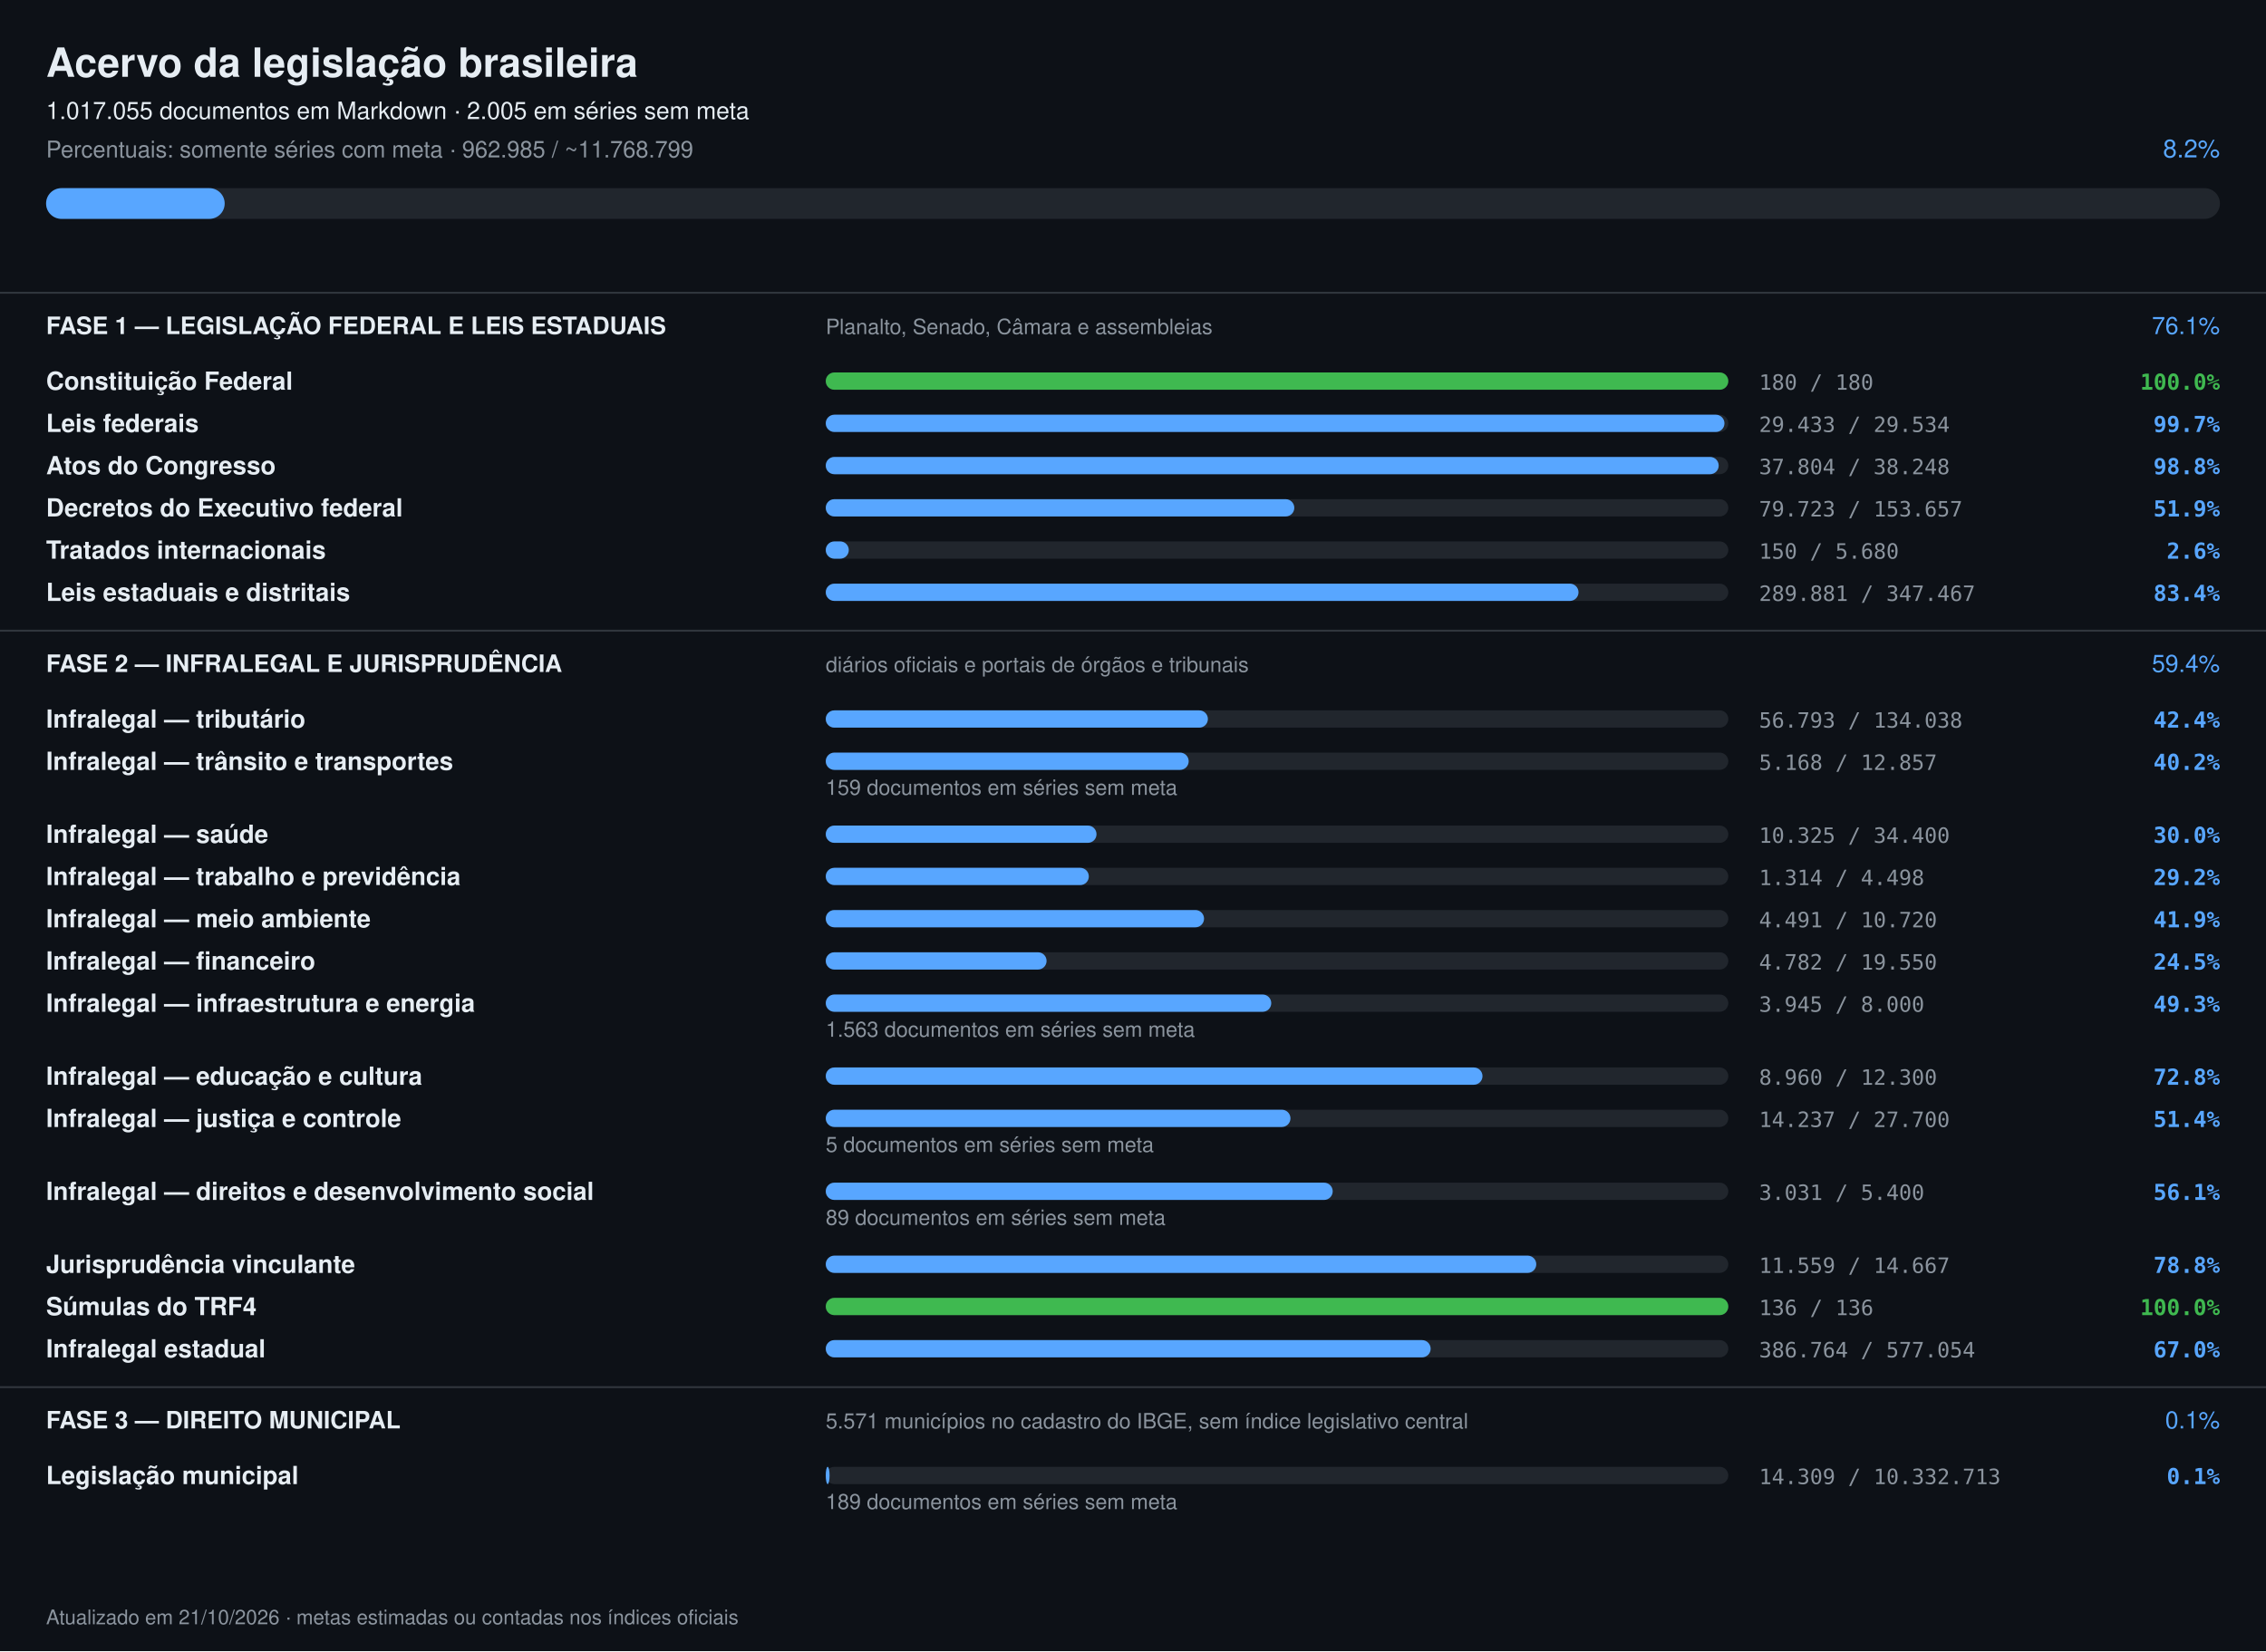
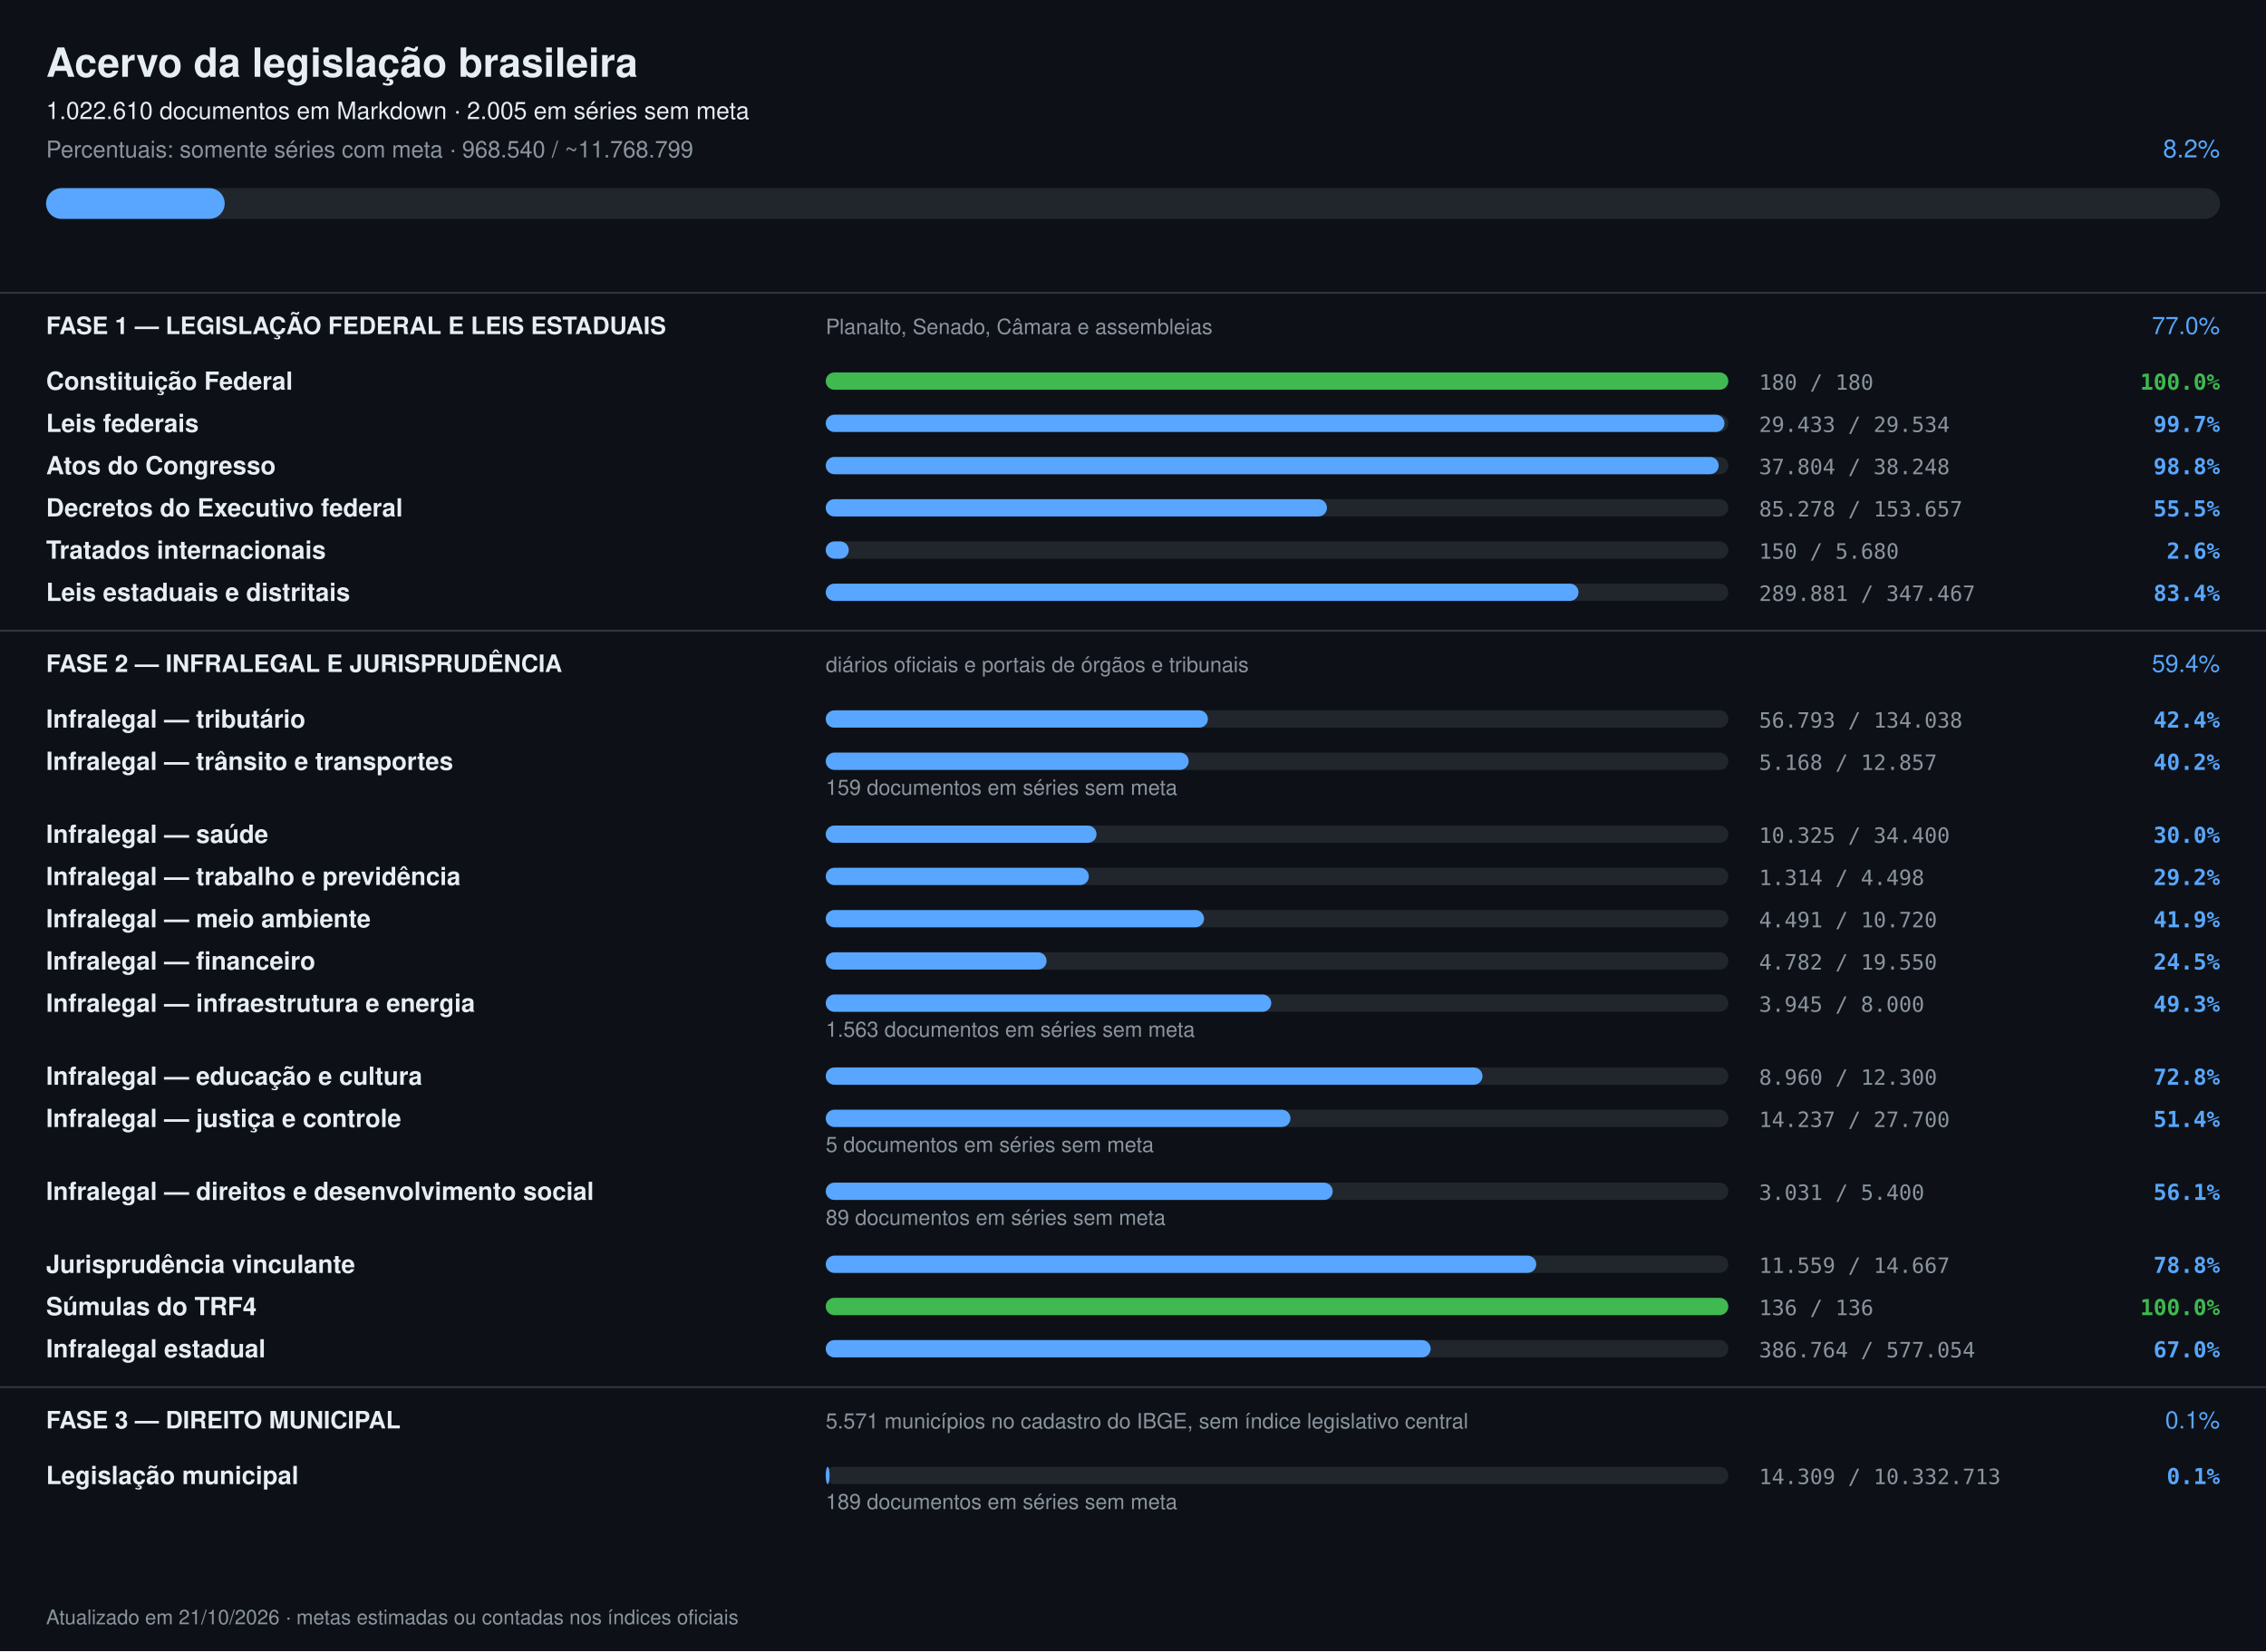
<svg xmlns="http://www.w3.org/2000/svg" width="1180" height="860" viewBox="0 0 1180 860" font-family="-apple-system,Segoe UI,Helvetica,Arial,sans-serif">
  <rect width="1180" height="860" fill="#0d1117" />
  <text x="24" y="40" font-size="21" font-weight="700" fill="#e6edf3">Acervo da legislação brasileira</text>
-   <text x="24" y="62" font-size="12.5" fill="#e6edf3">1.017.055 documentos em Markdown · 2.005 em séries sem meta</text>
-   <text x="24" y="82" font-size="12" fill="#8b949e">Percentuais: somente séries com meta · 962.985 / ~11.768.799</text>
+   <text x="24" y="62" font-size="12.5" fill="#e6edf3">1.022.610 documentos em Markdown · 2.005 em séries sem meta</text>
+   <text x="24" y="82" font-size="12" fill="#8b949e">Percentuais: somente séries com meta · 968.540 / ~11.768.799</text>
  <text x="1156" y="82" font-size="13" text-anchor="end" fill="#58a6ff">8.2%</text>
  <rect x="24" y="98" width="1132" height="16" rx="8" fill="#21262d" />
  <rect x="24" y="98" width="93" height="16" rx="8" fill="#58a6ff" />
  <rect x="0" y="152" width="1180" height="1" fill="#30363d" />
  <text x="24" y="174" font-size="12.5" font-weight="700" fill="#e6edf3">FASE 1 — LEGISLAÇÃO FEDERAL E LEIS ESTADUAIS</text>
  <text x="430" y="174" font-size="11" fill="#8b949e">Planalto, Senado, Câmara e assembleias</text>
-   <text x="1156" y="174" font-size="12.5" text-anchor="end" fill="#58a6ff">76.1%</text>
+   <text x="1156" y="174" font-size="12.5" text-anchor="end" fill="#58a6ff">77.0%</text>
  <text x="24" y="203" font-size="13" font-weight="600" fill="#e6edf3">Constituição Federal</text>
  <rect x="430" y="194" width="470" height="9" rx="4.5" fill="#21262d" />
  <rect x="430" y="194" width="470" height="9" rx="4.5" fill="#3fb950" />
  <text x="916" y="203" font-size="11" fill="#8b949e" font-family="ui-monospace,monospace">180 / 180</text>
  <text x="1156" y="203" font-size="11.5" text-anchor="end" font-weight="600" fill="#3fb950" font-family="ui-monospace,monospace">100.0%</text>
  <text x="24" y="225" font-size="13" font-weight="600" fill="#e6edf3">Leis federais</text>
  <rect x="430" y="216" width="470" height="9" rx="4.5" fill="#21262d" />
  <rect x="430" y="216" width="468" height="9" rx="4.5" fill="#58a6ff" />
  <text x="916" y="225" font-size="11" fill="#8b949e" font-family="ui-monospace,monospace">29.433 / 29.534</text>
  <text x="1156" y="225" font-size="11.5" text-anchor="end" font-weight="600" fill="#58a6ff" font-family="ui-monospace,monospace">99.7%</text>
  <text x="24" y="247" font-size="13" font-weight="600" fill="#e6edf3">Atos do Congresso</text>
  <rect x="430" y="238" width="470" height="9" rx="4.5" fill="#21262d" />
  <rect x="430" y="238" width="465" height="9" rx="4.5" fill="#58a6ff" />
  <text x="916" y="247" font-size="11" fill="#8b949e" font-family="ui-monospace,monospace">37.804 / 38.248</text>
  <text x="1156" y="247" font-size="11.5" text-anchor="end" font-weight="600" fill="#58a6ff" font-family="ui-monospace,monospace">98.8%</text>
  <text x="24" y="269" font-size="13" font-weight="600" fill="#e6edf3">Decretos do Executivo federal</text>
  <rect x="430" y="260" width="470" height="9" rx="4.5" fill="#21262d" />
-   <rect x="430" y="260" width="244" height="9" rx="4.5" fill="#58a6ff" />
-   <text x="916" y="269" font-size="11" fill="#8b949e" font-family="ui-monospace,monospace">79.723 / 153.657</text>
-   <text x="1156" y="269" font-size="11.5" text-anchor="end" font-weight="600" fill="#58a6ff" font-family="ui-monospace,monospace">51.9%</text>
+   <rect x="430" y="260" width="261" height="9" rx="4.5" fill="#58a6ff" />
+   <text x="916" y="269" font-size="11" fill="#8b949e" font-family="ui-monospace,monospace">85.278 / 153.657</text>
+   <text x="1156" y="269" font-size="11.5" text-anchor="end" font-weight="600" fill="#58a6ff" font-family="ui-monospace,monospace">55.5%</text>
  <text x="24" y="291" font-size="13" font-weight="600" fill="#e6edf3">Tratados internacionais</text>
  <rect x="430" y="282" width="470" height="9" rx="4.5" fill="#21262d" />
  <rect x="430" y="282" width="12" height="9" rx="4.5" fill="#58a6ff" />
  <text x="916" y="291" font-size="11" fill="#8b949e" font-family="ui-monospace,monospace">150 / 5.680</text>
  <text x="1156" y="291" font-size="11.5" text-anchor="end" font-weight="600" fill="#58a6ff" font-family="ui-monospace,monospace">2.6%</text>
  <text x="24" y="313" font-size="13" font-weight="600" fill="#e6edf3">Leis estaduais e distritais</text>
  <rect x="430" y="304" width="470" height="9" rx="4.5" fill="#21262d" />
  <rect x="430" y="304" width="392" height="9" rx="4.5" fill="#58a6ff" />
  <text x="916" y="313" font-size="11" fill="#8b949e" font-family="ui-monospace,monospace">289.881 / 347.467</text>
  <text x="1156" y="313" font-size="11.5" text-anchor="end" font-weight="600" fill="#58a6ff" font-family="ui-monospace,monospace">83.4%</text>
  <rect x="0" y="328" width="1180" height="1" fill="#30363d" />
  <text x="24" y="350" font-size="12.5" font-weight="700" fill="#e6edf3">FASE 2 — INFRALEGAL E JURISPRUDÊNCIA</text>
  <text x="430" y="350" font-size="11" fill="#8b949e">diários oficiais e portais de órgãos e tribunais</text>
  <text x="1156" y="350" font-size="12.5" text-anchor="end" fill="#58a6ff">59.4%</text>
  <text x="24" y="379" font-size="13" font-weight="600" fill="#e6edf3">Infralegal — tributário</text>
  <rect x="430" y="370" width="470" height="9" rx="4.5" fill="#21262d" />
  <rect x="430" y="370" width="199" height="9" rx="4.5" fill="#58a6ff" />
  <text x="916" y="379" font-size="11" fill="#8b949e" font-family="ui-monospace,monospace">56.793 / 134.038</text>
  <text x="1156" y="379" font-size="11.5" text-anchor="end" font-weight="600" fill="#58a6ff" font-family="ui-monospace,monospace">42.4%</text>
  <text x="24" y="401" font-size="13" font-weight="600" fill="#e6edf3">Infralegal — trânsito e transportes</text>
  <rect x="430" y="392" width="470" height="9" rx="4.5" fill="#21262d" />
  <rect x="430" y="392" width="189" height="9" rx="4.5" fill="#58a6ff" />
  <text x="916" y="401" font-size="11" fill="#8b949e" font-family="ui-monospace,monospace">5.168 / 12.857</text>
  <text x="1156" y="401" font-size="11.5" text-anchor="end" font-weight="600" fill="#58a6ff" font-family="ui-monospace,monospace">40.2%</text>
  <text x="430" y="414" font-size="11" fill="#8b949e">159 documentos em séries sem meta</text>
  <text x="24" y="439" font-size="13" font-weight="600" fill="#e6edf3">Infralegal — saúde</text>
  <rect x="430" y="430" width="470" height="9" rx="4.5" fill="#21262d" />
  <rect x="430" y="430" width="141" height="9" rx="4.5" fill="#58a6ff" />
  <text x="916" y="439" font-size="11" fill="#8b949e" font-family="ui-monospace,monospace">10.325 / 34.400</text>
  <text x="1156" y="439" font-size="11.5" text-anchor="end" font-weight="600" fill="#58a6ff" font-family="ui-monospace,monospace">30.0%</text>
  <text x="24" y="461" font-size="13" font-weight="600" fill="#e6edf3">Infralegal — trabalho e previdência</text>
  <rect x="430" y="452" width="470" height="9" rx="4.5" fill="#21262d" />
  <rect x="430" y="452" width="137" height="9" rx="4.5" fill="#58a6ff" />
  <text x="916" y="461" font-size="11" fill="#8b949e" font-family="ui-monospace,monospace">1.314 / 4.498</text>
  <text x="1156" y="461" font-size="11.5" text-anchor="end" font-weight="600" fill="#58a6ff" font-family="ui-monospace,monospace">29.2%</text>
  <text x="24" y="483" font-size="13" font-weight="600" fill="#e6edf3">Infralegal — meio ambiente</text>
  <rect x="430" y="474" width="470" height="9" rx="4.5" fill="#21262d" />
  <rect x="430" y="474" width="197" height="9" rx="4.5" fill="#58a6ff" />
  <text x="916" y="483" font-size="11" fill="#8b949e" font-family="ui-monospace,monospace">4.491 / 10.720</text>
  <text x="1156" y="483" font-size="11.5" text-anchor="end" font-weight="600" fill="#58a6ff" font-family="ui-monospace,monospace">41.9%</text>
  <text x="24" y="505" font-size="13" font-weight="600" fill="#e6edf3">Infralegal — financeiro</text>
  <rect x="430" y="496" width="470" height="9" rx="4.5" fill="#21262d" />
  <rect x="430" y="496" width="115" height="9" rx="4.5" fill="#58a6ff" />
  <text x="916" y="505" font-size="11" fill="#8b949e" font-family="ui-monospace,monospace">4.782 / 19.550</text>
  <text x="1156" y="505" font-size="11.5" text-anchor="end" font-weight="600" fill="#58a6ff" font-family="ui-monospace,monospace">24.5%</text>
  <text x="24" y="527" font-size="13" font-weight="600" fill="#e6edf3">Infralegal — infraestrutura e energia</text>
  <rect x="430" y="518" width="470" height="9" rx="4.5" fill="#21262d" />
  <rect x="430" y="518" width="232" height="9" rx="4.5" fill="#58a6ff" />
  <text x="916" y="527" font-size="11" fill="#8b949e" font-family="ui-monospace,monospace">3.945 / 8.000</text>
  <text x="1156" y="527" font-size="11.5" text-anchor="end" font-weight="600" fill="#58a6ff" font-family="ui-monospace,monospace">49.3%</text>
  <text x="430" y="540" font-size="11" fill="#8b949e">1.563 documentos em séries sem meta</text>
  <text x="24" y="565" font-size="13" font-weight="600" fill="#e6edf3">Infralegal — educação e cultura</text>
  <rect x="430" y="556" width="470" height="9" rx="4.5" fill="#21262d" />
  <rect x="430" y="556" width="342" height="9" rx="4.5" fill="#58a6ff" />
  <text x="916" y="565" font-size="11" fill="#8b949e" font-family="ui-monospace,monospace">8.960 / 12.300</text>
  <text x="1156" y="565" font-size="11.5" text-anchor="end" font-weight="600" fill="#58a6ff" font-family="ui-monospace,monospace">72.8%</text>
  <text x="24" y="587" font-size="13" font-weight="600" fill="#e6edf3">Infralegal — justiça e controle</text>
  <rect x="430" y="578" width="470" height="9" rx="4.5" fill="#21262d" />
  <rect x="430" y="578" width="242" height="9" rx="4.5" fill="#58a6ff" />
  <text x="916" y="587" font-size="11" fill="#8b949e" font-family="ui-monospace,monospace">14.237 / 27.700</text>
  <text x="1156" y="587" font-size="11.5" text-anchor="end" font-weight="600" fill="#58a6ff" font-family="ui-monospace,monospace">51.4%</text>
  <text x="430" y="600" font-size="11" fill="#8b949e">5 documentos em séries sem meta</text>
  <text x="24" y="625" font-size="13" font-weight="600" fill="#e6edf3">Infralegal — direitos e desenvolvimento social</text>
  <rect x="430" y="616" width="470" height="9" rx="4.5" fill="#21262d" />
  <rect x="430" y="616" width="264" height="9" rx="4.5" fill="#58a6ff" />
  <text x="916" y="625" font-size="11" fill="#8b949e" font-family="ui-monospace,monospace">3.031 / 5.400</text>
  <text x="1156" y="625" font-size="11.5" text-anchor="end" font-weight="600" fill="#58a6ff" font-family="ui-monospace,monospace">56.1%</text>
  <text x="430" y="638" font-size="11" fill="#8b949e">89 documentos em séries sem meta</text>
  <text x="24" y="663" font-size="13" font-weight="600" fill="#e6edf3">Jurisprudência vinculante</text>
  <rect x="430" y="654" width="470" height="9" rx="4.5" fill="#21262d" />
  <rect x="430" y="654" width="370" height="9" rx="4.5" fill="#58a6ff" />
  <text x="916" y="663" font-size="11" fill="#8b949e" font-family="ui-monospace,monospace">11.559 / 14.667</text>
  <text x="1156" y="663" font-size="11.5" text-anchor="end" font-weight="600" fill="#58a6ff" font-family="ui-monospace,monospace">78.8%</text>
  <text x="24" y="685" font-size="13" font-weight="600" fill="#e6edf3">Súmulas do TRF4</text>
  <rect x="430" y="676" width="470" height="9" rx="4.5" fill="#21262d" />
  <rect x="430" y="676" width="470" height="9" rx="4.5" fill="#3fb950" />
  <text x="916" y="685" font-size="11" fill="#8b949e" font-family="ui-monospace,monospace">136 / 136</text>
  <text x="1156" y="685" font-size="11.5" text-anchor="end" font-weight="600" fill="#3fb950" font-family="ui-monospace,monospace">100.0%</text>
  <text x="24" y="707" font-size="13" font-weight="600" fill="#e6edf3">Infralegal estadual</text>
  <rect x="430" y="698" width="470" height="9" rx="4.5" fill="#21262d" />
  <rect x="430" y="698" width="315" height="9" rx="4.5" fill="#58a6ff" />
  <text x="916" y="707" font-size="11" fill="#8b949e" font-family="ui-monospace,monospace">386.764 / 577.054</text>
  <text x="1156" y="707" font-size="11.5" text-anchor="end" font-weight="600" fill="#58a6ff" font-family="ui-monospace,monospace">67.0%</text>
  <rect x="0" y="722" width="1180" height="1" fill="#30363d" />
  <text x="24" y="744" font-size="12.5" font-weight="700" fill="#e6edf3">FASE 3 — DIREITO MUNICIPAL</text>
  <text x="430" y="744" font-size="11" fill="#8b949e">5.571 municípios no cadastro do IBGE, sem índice legislativo central</text>
  <text x="1156" y="744" font-size="12.5" text-anchor="end" fill="#58a6ff">0.1%</text>
  <text x="24" y="773" font-size="13" font-weight="600" fill="#e6edf3">Legislação municipal</text>
  <rect x="430" y="764" width="470" height="9" rx="4.5" fill="#21262d" />
  <rect x="430" y="764" width="2" height="9" rx="4.5" fill="#58a6ff" />
  <text x="916" y="773" font-size="11" fill="#8b949e" font-family="ui-monospace,monospace">14.309 / 10.332.713</text>
  <text x="1156" y="773" font-size="11.5" text-anchor="end" font-weight="600" fill="#58a6ff" font-family="ui-monospace,monospace">0.1%</text>
  <text x="430" y="786" font-size="11" fill="#8b949e">189 documentos em séries sem meta</text>
  <text x="24" y="846" font-size="10.5" fill="#8b949e">Atualizado em 21/10/2026 · metas estimadas ou contadas nos índices oficiais</text>
</svg>
